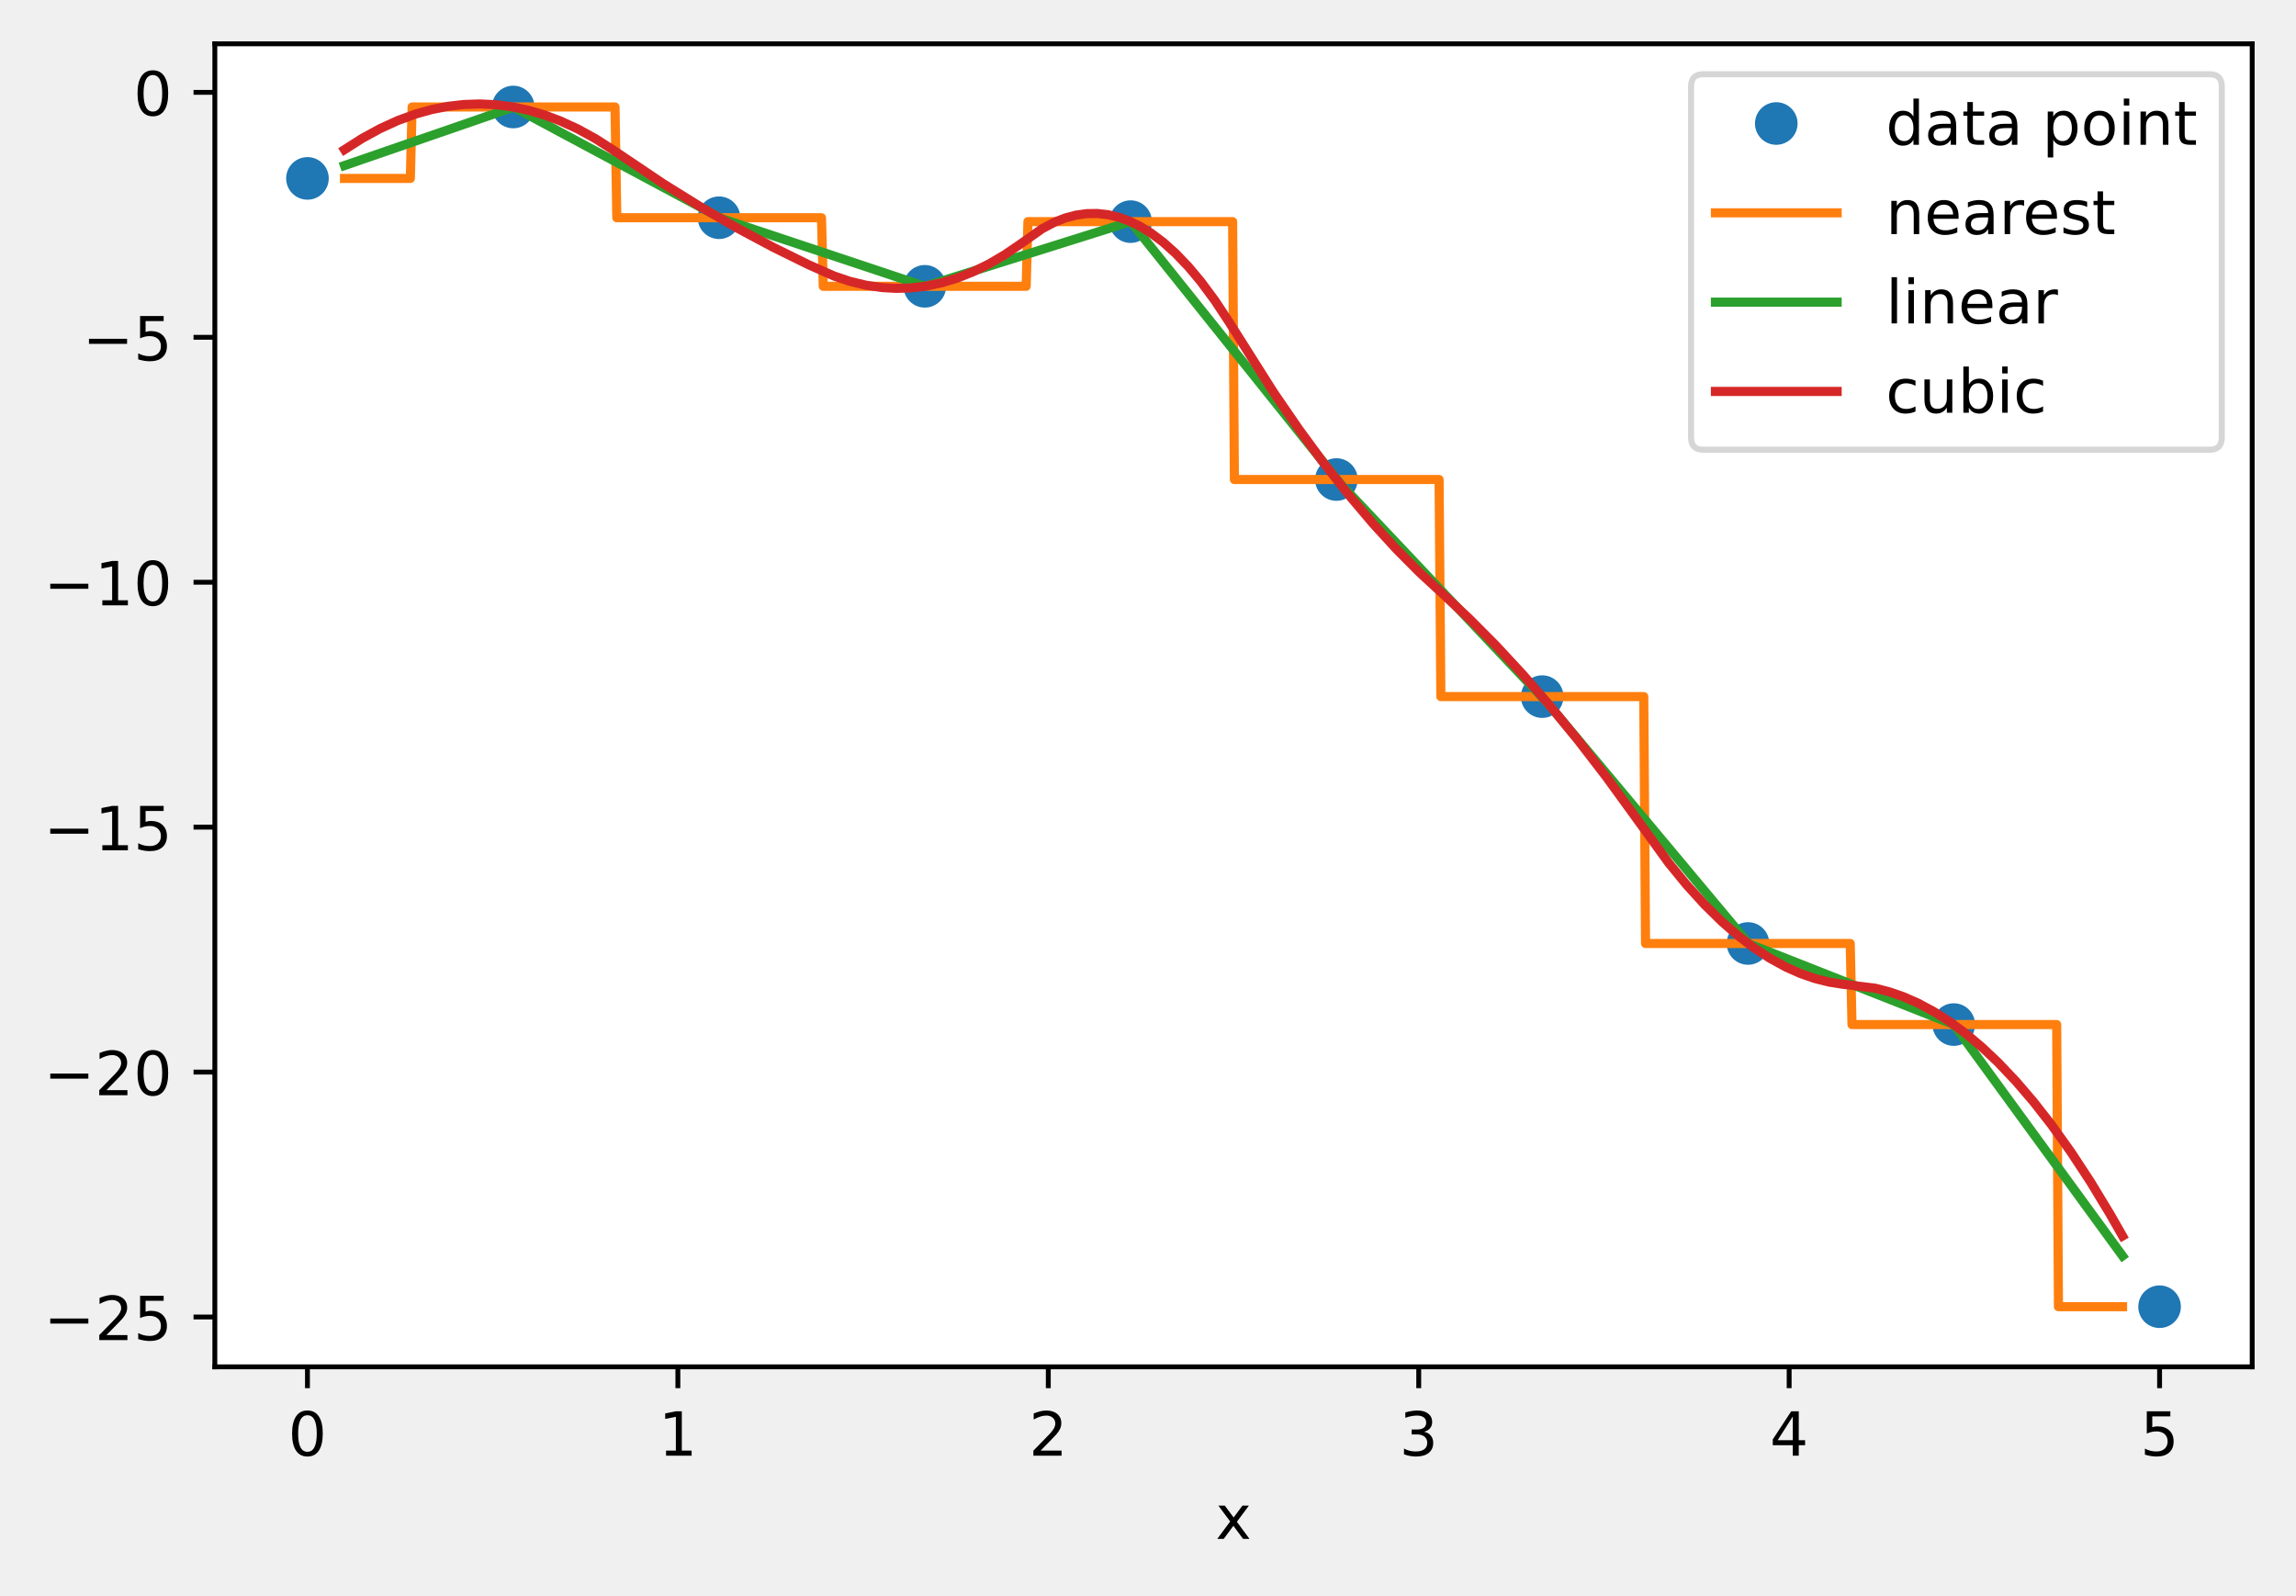
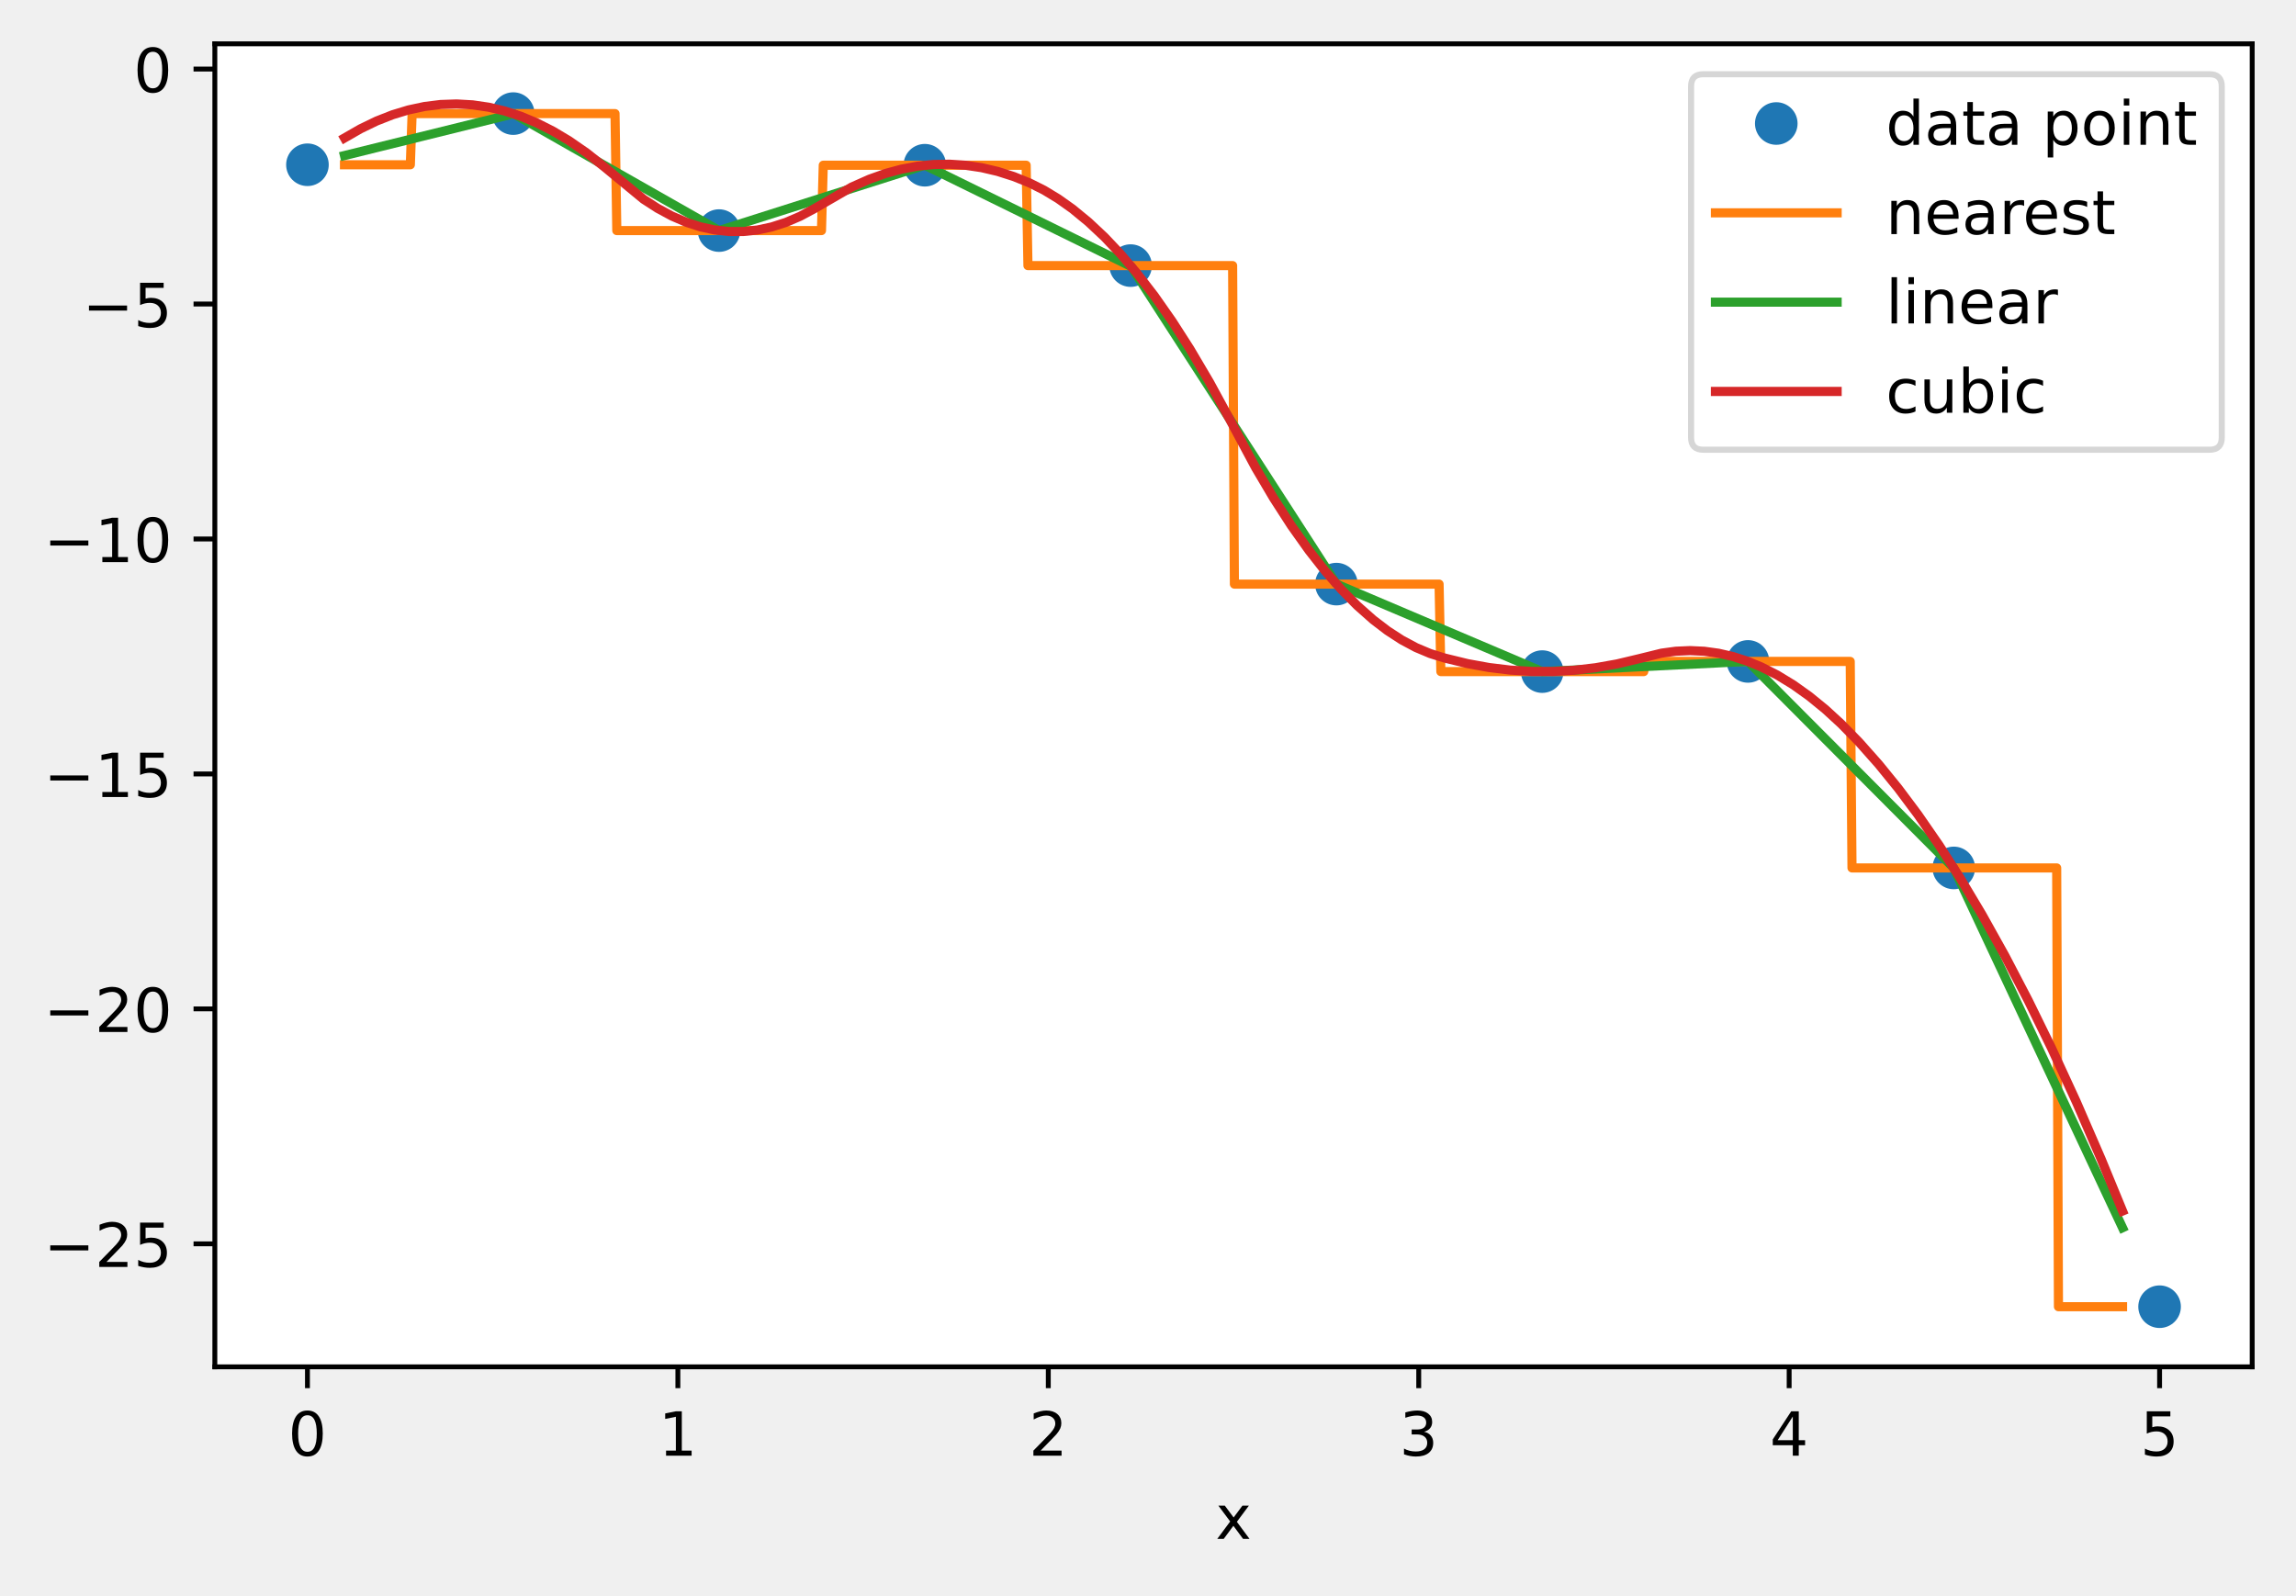
<svg xmlns="http://www.w3.org/2000/svg" xmlns:xlink="http://www.w3.org/1999/xlink" height="262.196pt" version="1.1" viewBox="0 0 377.305 262.196" width="377.305pt">
  <defs>
    <style type="text/css">*{stroke-linecap:butt;stroke-linejoin:round;}</style>
  </defs>
  <g id="figure_1">
    <g id="patch_1">
      <path d="M 0 262.196  L 377.305 262.196  L 377.305 0  L 0 0  z " style="fill:none;" />
    </g>
    <g id="axes_1">
      <g id="patch_2">
        <path d="M 35.305 224.64  L 370.105 224.64  L 370.105 7.2  L 35.305 7.2  z " style="fill:#ffffff;" />
      </g>
      <g id="matplotlib.axis_1">
        <g id="xtick_1">
          <g id="line2d_1">
            <defs>
-               <path d="M 0 0  L 0 3.5  " id="mc4e2ba20b1" style="stroke:#000000;stroke-width:0.8;" />
-             </defs>
-             <g>
-               <use style="stroke:#000000;stroke-width:0.8;" x="50.523" xlink:href="#mc4e2ba20b1" y="224.64" />
+               <path d="M 0 0  L 0 3.5  " id="mc3f009d38a" style="stroke:#000000;stroke-width:0.8;" />
+             </defs>
+             <g>
+               <use style="stroke:#000000;stroke-width:0.8;" x="50.523" xlink:href="#mc3f009d38a" y="224.64" />
            </g>
          </g>
          <g id="text_1">
            <g transform="translate(47.34162 239.2384)scale(0.1 -0.1)">
              <defs>
                <path d="M 31.781 66.406  Q 24.172 66.406 20.328 58.906  Q 16.5 51.422 16.5 36.375  Q 16.5 21.391 20.328 13.891  Q 24.172 6.391 31.781 6.391  Q 39.453 6.391 43.281 13.891  Q 47.125 21.391 47.125 36.375  Q 47.125 51.422 43.281 58.906  Q 39.453 66.406 31.781 66.406  z M 31.781 74.219  Q 44.047 74.219 50.516 64.516  Q 56.984 54.828 56.984 36.375  Q 56.984 17.969 50.516 8.266  Q 44.047 -1.422 31.781 -1.422  Q 19.531 -1.422 13.062 8.266  Q 6.594 17.969 6.594 36.375  Q 6.594 54.828 13.062 64.516  Q 19.531 74.219 31.781 74.219  z " id="DejaVuSans-48" />
              </defs>
              <use xlink:href="#DejaVuSans-48" />
            </g>
          </g>
        </g>
        <g id="xtick_2">
          <g id="line2d_2">
            <g>
-               <use style="stroke:#000000;stroke-width:0.8;" x="111.396" xlink:href="#mc4e2ba20b1" y="224.64" />
+               <use style="stroke:#000000;stroke-width:0.8;" x="111.396" xlink:href="#mc3f009d38a" y="224.64" />
            </g>
          </g>
          <g id="text_2">
            <g transform="translate(108.2143 239.2384)scale(0.1 -0.1)">
              <defs>
                <path d="M 12.406 8.297  L 28.516 8.297  L 28.516 63.922  L 10.984 60.406  L 10.984 69.391  L 28.422 72.906  L 38.281 72.906  L 38.281 8.297  L 54.391 8.297  L 54.391 0  L 12.406 0  z " id="DejaVuSans-49" />
              </defs>
              <use xlink:href="#DejaVuSans-49" />
            </g>
          </g>
        </g>
        <g id="xtick_3">
          <g id="line2d_3">
            <g>
-               <use style="stroke:#000000;stroke-width:0.8;" x="172.268" xlink:href="#mc4e2ba20b1" y="224.64" />
+               <use style="stroke:#000000;stroke-width:0.8;" x="172.268" xlink:href="#mc3f009d38a" y="224.64" />
            </g>
          </g>
          <g id="text_3">
            <g transform="translate(169.0871 239.2384)scale(0.1 -0.1)">
              <defs>
                <path d="M 19.188 8.297  L 53.609 8.297  L 53.609 0  L 7.328 0  L 7.328 8.297  Q 12.938 14.109 22.625 23.891  Q 32.328 33.688 34.812 36.531  Q 39.547 41.844 41.422 45.531  Q 43.312 49.219 43.312 52.781  Q 43.312 58.594 39.234 62.25  Q 35.156 65.922 28.609 65.922  Q 23.969 65.922 18.812 64.312  Q 13.672 62.703 7.812 59.422  L 7.812 69.391  Q 13.766 71.781 18.938 73  Q 24.125 74.219 28.422 74.219  Q 39.75 74.219 46.484 68.547  Q 53.219 62.891 53.219 53.422  Q 53.219 48.922 51.531 44.891  Q 49.859 40.875 45.406 35.406  Q 44.188 33.984 37.641 27.219  Q 31.109 20.453 19.188 8.297  z " id="DejaVuSans-50" />
              </defs>
              <use xlink:href="#DejaVuSans-50" />
            </g>
          </g>
        </g>
        <g id="xtick_4">
          <g id="line2d_4">
            <g>
-               <use style="stroke:#000000;stroke-width:0.8;" x="233.141" xlink:href="#mc4e2ba20b1" y="224.64" />
+               <use style="stroke:#000000;stroke-width:0.8;" x="233.141" xlink:href="#mc3f009d38a" y="224.64" />
            </g>
          </g>
          <g id="text_4">
            <g transform="translate(229.9598 239.2384)scale(0.1 -0.1)">
              <defs>
                <path d="M 40.578 39.312  Q 47.656 37.797 51.625 33  Q 55.609 28.219 55.609 21.188  Q 55.609 10.406 48.188 4.484  Q 40.766 -1.422 27.094 -1.422  Q 22.516 -1.422 17.656 -0.516  Q 12.797 0.391 7.625 2.203  L 7.625 11.719  Q 11.719 9.328 16.594 8.109  Q 21.484 6.891 26.812 6.891  Q 36.078 6.891 40.938 10.547  Q 45.797 14.203 45.797 21.188  Q 45.797 27.641 41.281 31.266  Q 36.766 34.906 28.719 34.906  L 20.219 34.906  L 20.219 43.016  L 29.109 43.016  Q 36.375 43.016 40.234 45.922  Q 44.094 48.828 44.094 54.297  Q 44.094 59.906 40.109 62.906  Q 36.141 65.922 28.719 65.922  Q 24.656 65.922 20.016 65.031  Q 15.375 64.156 9.812 62.312  L 9.812 71.094  Q 15.438 72.656 20.344 73.438  Q 25.25 74.219 29.594 74.219  Q 40.828 74.219 47.359 69.109  Q 53.906 64.016 53.906 55.328  Q 53.906 49.266 50.438 45.094  Q 46.969 40.922 40.578 39.312  z " id="DejaVuSans-51" />
              </defs>
              <use xlink:href="#DejaVuSans-51" />
            </g>
          </g>
        </g>
        <g id="xtick_5">
          <g id="line2d_5">
            <g>
-               <use style="stroke:#000000;stroke-width:0.8;" x="294.014" xlink:href="#mc4e2ba20b1" y="224.64" />
+               <use style="stroke:#000000;stroke-width:0.8;" x="294.014" xlink:href="#mc3f009d38a" y="224.64" />
            </g>
          </g>
          <g id="text_5">
            <g transform="translate(290.8325 239.2384)scale(0.1 -0.1)">
              <defs>
                <path d="M 37.797 64.312  L 12.891 25.391  L 37.797 25.391  z M 35.203 72.906  L 47.609 72.906  L 47.609 25.391  L 58.016 25.391  L 58.016 17.188  L 47.609 17.188  L 47.609 0  L 37.797 0  L 37.797 17.188  L 4.891 17.188  L 4.891 26.703  z " id="DejaVuSans-52" />
              </defs>
              <use xlink:href="#DejaVuSans-52" />
            </g>
          </g>
        </g>
        <g id="xtick_6">
          <g id="line2d_6">
            <g>
-               <use style="stroke:#000000;stroke-width:0.8;" x="354.887" xlink:href="#mc4e2ba20b1" y="224.64" />
+               <use style="stroke:#000000;stroke-width:0.8;" x="354.887" xlink:href="#mc3f009d38a" y="224.64" />
            </g>
          </g>
          <g id="text_6">
            <g transform="translate(351.7053 239.2384)scale(0.1 -0.1)">
              <defs>
                <path d="M 10.797 72.906  L 49.516 72.906  L 49.516 64.594  L 19.828 64.594  L 19.828 46.734  Q 21.969 47.469 24.109 47.828  Q 26.266 48.188 28.422 48.188  Q 40.625 48.188 47.75 41.5  Q 54.891 34.812 54.891 23.391  Q 54.891 11.625 47.562 5.094  Q 40.234 -1.422 26.906 -1.422  Q 22.312 -1.422 17.547 -0.641  Q 12.797 0.141 7.719 1.703  L 7.719 11.625  Q 12.109 9.234 16.797 8.062  Q 21.484 6.891 26.703 6.891  Q 35.156 6.891 40.078 11.328  Q 45.016 15.766 45.016 23.391  Q 45.016 31 40.078 35.438  Q 35.156 39.891 26.703 39.891  Q 22.75 39.891 18.812 39.016  Q 14.891 38.141 10.797 36.281  z " id="DejaVuSans-53" />
              </defs>
              <use xlink:href="#DejaVuSans-53" />
            </g>
          </g>
        </g>
        <g id="text_7">
          <g transform="translate(199.7453 252.9166)scale(0.1 -0.1)">
            <defs>
              <path d="M 54.891 54.688  L 35.109 28.078  L 55.906 0  L 45.312 0  L 29.391 21.484  L 13.484 0  L 2.875 0  L 24.125 28.609  L 4.688 54.688  L 15.281 54.688  L 29.781 35.203  L 44.281 54.688  z " id="DejaVuSans-120" />
            </defs>
            <use xlink:href="#DejaVuSans-120" />
          </g>
        </g>
      </g>
      <g id="matplotlib.axis_2">
        <g id="ytick_1">
          <g id="line2d_7">
            <defs>
-               <path d="M 0 0  L -3.5 0  " id="mfd7410a28a" style="stroke:#000000;stroke-width:0.8;" />
-             </defs>
-             <g>
-               <use style="stroke:#000000;stroke-width:0.8;" x="35.305" xlink:href="#mfd7410a28a" y="216.45" />
+               <path d="M 0 0  L -3.5 0  " id="me6a4608f20" style="stroke:#000000;stroke-width:0.8;" />
+             </defs>
+             <g>
+               <use style="stroke:#000000;stroke-width:0.8;" x="35.305" xlink:href="#me6a4608f20" y="204.425" />
            </g>
          </g>
          <g id="text_8">
-             <g transform="translate(7.2 220.2495)scale(0.1 -0.1)">
+             <g transform="translate(7.2 208.2242)scale(0.1 -0.1)">
              <defs>
                <path d="M 10.594 35.5  L 73.188 35.5  L 73.188 27.203  L 10.594 27.203  z " id="DejaVuSans-8722" />
              </defs>
              <use xlink:href="#DejaVuSans-8722" />
              <use x="83.789" xlink:href="#DejaVuSans-50" />
              <use x="147.412" xlink:href="#DejaVuSans-53" />
            </g>
          </g>
        </g>
        <g id="ytick_2">
          <g id="line2d_8">
            <g>
-               <use style="stroke:#000000;stroke-width:0.8;" x="35.305" xlink:href="#mfd7410a28a" y="176.196" />
+               <use style="stroke:#000000;stroke-width:0.8;" x="35.305" xlink:href="#me6a4608f20" y="165.81" />
            </g>
          </g>
          <g id="text_9">
-             <g transform="translate(7.2 179.9949)scale(0.1 -0.1)">
+             <g transform="translate(7.2 169.6094)scale(0.1 -0.1)">
              <use xlink:href="#DejaVuSans-8722" />
              <use x="83.789" xlink:href="#DejaVuSans-50" />
              <use x="147.412" xlink:href="#DejaVuSans-48" />
            </g>
          </g>
        </g>
        <g id="ytick_3">
          <g id="line2d_9">
            <g>
-               <use style="stroke:#000000;stroke-width:0.8;" x="35.305" xlink:href="#mfd7410a28a" y="135.941" />
+               <use style="stroke:#000000;stroke-width:0.8;" x="35.305" xlink:href="#me6a4608f20" y="127.195" />
            </g>
          </g>
          <g id="text_10">
-             <g transform="translate(7.2 139.7404)scale(0.1 -0.1)">
+             <g transform="translate(7.2 130.9945)scale(0.1 -0.1)">
              <use xlink:href="#DejaVuSans-8722" />
              <use x="83.789" xlink:href="#DejaVuSans-49" />
              <use x="147.412" xlink:href="#DejaVuSans-53" />
            </g>
          </g>
        </g>
        <g id="ytick_4">
          <g id="line2d_10">
            <g>
-               <use style="stroke:#000000;stroke-width:0.8;" x="35.305" xlink:href="#mfd7410a28a" y="95.687" />
+               <use style="stroke:#000000;stroke-width:0.8;" x="35.305" xlink:href="#me6a4608f20" y="88.58" />
            </g>
          </g>
          <g id="text_11">
-             <g transform="translate(7.2 99.48582)scale(0.1 -0.1)">
+             <g transform="translate(7.2 92.37965)scale(0.1 -0.1)">
              <use xlink:href="#DejaVuSans-8722" />
              <use x="83.789" xlink:href="#DejaVuSans-49" />
              <use x="147.412" xlink:href="#DejaVuSans-48" />
            </g>
          </g>
        </g>
        <g id="ytick_5">
          <g id="line2d_11">
            <g>
-               <use style="stroke:#000000;stroke-width:0.8;" x="35.305" xlink:href="#mfd7410a28a" y="55.432" />
+               <use style="stroke:#000000;stroke-width:0.8;" x="35.305" xlink:href="#me6a4608f20" y="49.966" />
            </g>
          </g>
          <g id="text_12">
-             <g transform="translate(13.5625 59.23126)scale(0.1 -0.1)">
+             <g transform="translate(13.5625 53.76479)scale(0.1 -0.1)">
              <use xlink:href="#DejaVuSans-8722" />
              <use x="83.789" xlink:href="#DejaVuSans-53" />
            </g>
          </g>
        </g>
        <g id="ytick_6">
          <g id="line2d_12">
            <g>
-               <use style="stroke:#000000;stroke-width:0.8;" x="35.305" xlink:href="#mfd7410a28a" y="15.177" />
+               <use style="stroke:#000000;stroke-width:0.8;" x="35.305" xlink:href="#me6a4608f20" y="11.351" />
            </g>
          </g>
          <g id="text_13">
-             <g transform="translate(21.94219 18.97671)scale(0.1 -0.1)">
+             <g transform="translate(21.94219 15.14994)scale(0.1 -0.1)">
              <use xlink:href="#DejaVuSans-48" />
            </g>
          </g>
        </g>
      </g>
      <g id="line2d_13">
        <defs>
-           <path d="M 0 3  C 0.796 3 1.559 2.684 2.121 2.121  C 2.684 1.559 3 0.796 3 0  C 3 -0.796 2.684 -1.559 2.121 -2.121  C 1.559 -2.684 0.796 -3 0 -3  C -0.796 -3 -1.559 -2.684 -2.121 -2.121  C -2.684 -1.559 -3 -0.796 -3 0  C -3 0.796 -2.684 1.559 -2.121 2.121  C -1.559 2.684 -0.796 3 0 3  z " id="m37a08f2258" style="stroke:#1f77b4;" />
+           <path d="M 0 3  C 0.796 3 1.559 2.684 2.121 2.121  C 2.684 1.559 3 0.796 3 0  C 3 -0.796 2.684 -1.559 2.121 -2.121  C 1.559 -2.684 0.796 -3 0 -3  C -0.796 -3 -1.559 -2.684 -2.121 -2.121  C -2.684 -1.559 -3 -0.796 -3 0  C -3 0.796 -2.684 1.559 -2.121 2.121  C -1.559 2.684 -0.796 3 0 3  z " id="m3cf8483985" style="stroke:#1f77b4;" />
        </defs>
-         <g clip-path="url(#p7796a69d94)">
-           <use style="fill:#1f77b4;stroke:#1f77b4;" x="50.523" xlink:href="#m37a08f2258" y="29.32" />
-           <use style="fill:#1f77b4;stroke:#1f77b4;" x="84.341" xlink:href="#m37a08f2258" y="17.585" />
-           <use style="fill:#1f77b4;stroke:#1f77b4;" x="118.159" xlink:href="#m37a08f2258" y="35.785" />
-           <use style="fill:#1f77b4;stroke:#1f77b4;" x="151.977" xlink:href="#m37a08f2258" y="47.054" />
-           <use style="fill:#1f77b4;stroke:#1f77b4;" x="185.796" xlink:href="#m37a08f2258" y="36.426" />
-           <use style="fill:#1f77b4;stroke:#1f77b4;" x="219.614" xlink:href="#m37a08f2258" y="78.809" />
-           <use style="fill:#1f77b4;stroke:#1f77b4;" x="253.432" xlink:href="#m37a08f2258" y="114.489" />
-           <use style="fill:#1f77b4;stroke:#1f77b4;" x="287.25" xlink:href="#m37a08f2258" y="155.061" />
-           <use style="fill:#1f77b4;stroke:#1f77b4;" x="321.068" xlink:href="#m37a08f2258" y="168.388" />
-           <use style="fill:#1f77b4;stroke:#1f77b4;" x="354.887" xlink:href="#m37a08f2258" y="214.756" />
+         <g clip-path="url(#p829f914447)">
+           <use style="fill:#1f77b4;stroke:#1f77b4;" x="50.523" xlink:href="#m3cf8483985" y="27.078" />
+           <use style="fill:#1f77b4;stroke:#1f77b4;" x="84.341" xlink:href="#m3cf8483985" y="18.67" />
+           <use style="fill:#1f77b4;stroke:#1f77b4;" x="118.159" xlink:href="#m3cf8483985" y="37.895" />
+           <use style="fill:#1f77b4;stroke:#1f77b4;" x="151.977" xlink:href="#m3cf8483985" y="27.156" />
+           <use style="fill:#1f77b4;stroke:#1f77b4;" x="185.796" xlink:href="#m3cf8483985" y="43.651" />
+           <use style="fill:#1f77b4;stroke:#1f77b4;" x="219.614" xlink:href="#m3cf8483985" y="95.998" />
+           <use style="fill:#1f77b4;stroke:#1f77b4;" x="253.432" xlink:href="#m3cf8483985" y="110.377" />
+           <use style="fill:#1f77b4;stroke:#1f77b4;" x="287.25" xlink:href="#m3cf8483985" y="108.704" />
+           <use style="fill:#1f77b4;stroke:#1f77b4;" x="321.068" xlink:href="#m3cf8483985" y="142.643" />
+           <use style="fill:#1f77b4;stroke:#1f77b4;" x="354.887" xlink:href="#m3cf8483985" y="214.756" />
        </g>
      </g>
      <g id="line2d_14">
-         <path clip-path="url(#p7796a69d94)" d="M 56.61 29.32  L 67.432 29.32  L 67.724 17.585  L 101.067 17.585  L 101.36 35.785  L 134.995 35.785  L 135.288 47.054  L 168.631 47.054  L 168.923 36.426  L 202.558 36.426  L 202.851 78.809  L 236.486 78.809  L 236.779 114.489  L 270.122 114.489  L 270.414 155.061  L 304.05 155.061  L 304.342 168.388  L 337.977 168.388  L 338.27 214.756  L 348.799 214.756  L 348.799 214.756  " style="fill:none;stroke:#ff7f0e;stroke-linecap:square;stroke-width:1.5;" />
+         <path clip-path="url(#p829f914447)" d="M 56.61 27.078  L 67.432 27.078  L 67.724 18.67  L 101.067 18.67  L 101.36 37.895  L 134.995 37.895  L 135.288 27.156  L 168.631 27.156  L 168.923 43.651  L 202.558 43.651  L 202.851 95.998  L 236.486 95.998  L 236.779 110.377  L 270.122 110.377  L 270.414 108.704  L 304.05 108.704  L 304.342 142.643  L 337.977 142.643  L 338.27 214.756  L 348.799 214.756  L 348.799 214.756  " style="fill:none;stroke:#ff7f0e;stroke-linecap:square;stroke-width:1.5;" />
      </g>
      <g id="line2d_15">
-         <path clip-path="url(#p7796a69d94)" d="M 56.61 27.207  L 84.396 17.615  L 118.616 35.937  L 151.959 47.048  L 154.884 46.14  L 185.595 36.489  L 185.887 36.54  L 220.4 79.639  L 254.328 115.563  L 287.378 155.112  L 321.013 168.367  L 322.183 169.917  L 348.799 206.41  L 348.799 206.41  " style="fill:none;stroke:#2ca02c;stroke-linecap:square;stroke-width:1.5;" />
+         <path clip-path="url(#p829f914447)" d="M 56.61 25.564  L 84.396 18.701  L 118.031 37.823  L 118.324 37.843  L 151.959 27.162  L 154.591 28.431  L 185.887 43.793  L 219.522 95.857  L 220.107 96.208  L 253.45 110.376  L 287.086 108.712  L 287.378 108.832  L 321.013 142.588  L 322.183 145.021  L 348.799 201.776  L 348.799 201.776  " style="fill:none;stroke:#2ca02c;stroke-linecap:square;stroke-width:1.5;" />
      </g>
      <g id="line2d_16">
-         <path clip-path="url(#p7796a69d94)" d="M 56.61 24.596  L 59.535 22.734  L 62.46 21.137  L 65.385 19.804  L 68.309 18.737  L 70.942 18.002  L 73.574 17.482  L 76.206 17.176  L 78.839 17.084  L 81.471 17.207  L 84.103 17.544  L 86.736 18.096  L 89.368 18.862  L 92 19.842  L 94.925 21.183  L 97.85 22.788  L 100.775 24.659  L 108.964 30.168  L 115.106 33.988  L 121.249 37.535  L 127.098 40.662  L 132.948 43.542  L 137.043 45.355  L 139.675 46.242  L 142.307 46.877  L 144.94 47.261  L 147.279 47.391  L 149.619 47.323  L 151.959 47.057  L 154.591 46.519  L 157.224 45.731  L 159.856 44.691  L 162.488 43.4  L 165.121 41.858  L 167.753 40.064  L 171.263 37.586  L 173.31 36.508  L 175.065 35.822  L 176.82 35.357  L 178.575 35.113  L 180.33 35.088  L 182.085 35.285  L 183.84 35.702  L 185.595 36.339  L 187.349 37.196  L 189.104 38.275  L 191.152 39.811  L 193.199 41.648  L 195.246 43.784  L 197.294 46.221  L 199.634 49.374  L 201.973 52.918  L 209.286 64.483  L 213.38 70.45  L 217.475 76.039  L 221.57 81.253  L 225.664 86.089  L 229.467 90.243  L 233.269 94.072  L 237.071 97.582  L 241.458 101.689  L 245.846 106.108  L 250.233 110.841  L 254.62 115.886  L 259.3 121.614  L 263.98 127.698  L 268.659 134.138  L 274.216 141.819  L 277.141 145.396  L 280.066 148.623  L 282.991 151.499  L 285.623 153.788  L 288.256 155.794  L 290.888 157.515  L 293.52 158.953  L 295.86 159.993  L 298.2 160.809  L 300.54 161.401  L 302.88 161.768  L 308.144 162.408  L 310.484 163.01  L 312.824 163.824  L 315.164 164.851  L 317.796 166.26  L 320.429 167.939  L 323.061 169.888  L 325.693 172.105  L 328.326 174.592  L 331.25 177.672  L 334.175 181.083  L 337.1 184.828  L 340.317 189.33  L 343.535 194.235  L 346.752 199.543  L 348.799 203.129  L 348.799 203.129  " style="fill:none;stroke:#d62728;stroke-linecap:square;stroke-width:1.5;" />
+         <path clip-path="url(#p829f914447)" d="M 56.61 22.68  L 59.242 21.17  L 61.875 19.897  L 64.507 18.861  L 67.139 18.062  L 69.772 17.5  L 72.404 17.174  L 75.036 17.085  L 77.669 17.234  L 80.301 17.619  L 82.933 18.24  L 85.566 19.099  L 88.198 20.195  L 90.83 21.527  L 93.463 23.096  L 96.388 25.117  L 99.312 27.431  L 105.747 32.74  L 108.087 34.253  L 110.427 35.515  L 112.767 36.525  L 115.106 37.284  L 117.446 37.791  L 119.786 38.046  L 122.126 38.05  L 124.466 37.802  L 126.806 37.302  L 129.146 36.551  L 131.485 35.548  L 133.825 34.294  L 139.967 30.739  L 142.892 29.442  L 145.525 28.508  L 148.157 27.796  L 150.789 27.305  L 153.422 27.036  L 156.054 26.988  L 158.686 27.162  L 161.319 27.558  L 163.951 28.175  L 166.583 29.014  L 169.216 30.075  L 171.555 31.247  L 173.895 32.665  L 176.235 34.326  L 178.867 36.487  L 181.5 38.957  L 184.132 41.736  L 186.764 44.824  L 189.689 48.618  L 192.614 52.793  L 195.539 57.351  L 198.756 62.804  L 201.973 68.72  L 206.361 76.906  L 209.286 81.857  L 212.21 86.391  L 215.135 90.506  L 217.767 93.853  L 220.4 96.861  L 223.032 99.531  L 225.664 101.862  L 228.004 103.65  L 230.344 105.17  L 232.684 106.423  L 235.024 107.409  L 237.364 108.138  L 241.166 109.066  L 244.676 109.703  L 248.186 110.13  L 251.695 110.347  L 255.205 110.354  L 258.715 110.151  L 262.225 109.738  L 265.734 109.115  L 269.244 108.281  L 273.047 107.346  L 275.386 107.029  L 277.726 106.926  L 280.066 107.035  L 282.406 107.358  L 284.746 107.894  L 287.086 108.643  L 289.425 109.606  L 292.058 110.943  L 294.69 112.55  L 297.322 114.427  L 299.955 116.573  L 302.587 118.99  L 305.512 121.985  L 308.729 125.611  L 311.947 129.573  L 315.164 133.873  L 318.674 138.949  L 322.183 144.426  L 325.693 150.305  L 329.495 157.126  L 333.298 164.419  L 337.1 172.183  L 341.195 181.07  L 345.289 190.504  L 348.799 199.026  L 348.799 199.026  " style="fill:none;stroke:#d62728;stroke-linecap:square;stroke-width:1.5;" />
      </g>
      <g id="patch_3">
        <path d="M 35.305 224.64  L 35.305 7.2  " style="fill:none;stroke:#000000;stroke-linecap:square;stroke-linejoin:miter;stroke-width:0.8;" />
      </g>
      <g id="patch_4">
        <path d="M 370.105 224.64  L 370.105 7.2  " style="fill:none;stroke:#000000;stroke-linecap:square;stroke-linejoin:miter;stroke-width:0.8;" />
      </g>
      <g id="patch_5">
        <path d="M 35.305 224.64  L 370.105 224.64  " style="fill:none;stroke:#000000;stroke-linecap:square;stroke-linejoin:miter;stroke-width:0.8;" />
      </g>
      <g id="patch_6">
        <path d="M 35.305 7.2  L 370.105 7.2  " style="fill:none;stroke:#000000;stroke-linecap:square;stroke-linejoin:miter;stroke-width:0.8;" />
      </g>
      <g id="legend_1">
        <g id="patch_7">
          <path d="M 279.898 73.912  L 363.105 73.912  Q 365.105 73.912 365.105 71.912  L 365.105 14.2  Q 365.105 12.2 363.105 12.2  L 279.898 12.2  Q 277.898 12.2 277.898 14.2  L 277.898 71.912  Q 277.898 73.912 279.898 73.912  z " style="fill:#ffffff;opacity:0.8;stroke:#cccccc;stroke-linejoin:miter;" />
        </g>
        <g id="line2d_17" />
        <g id="line2d_18">
          <g>
-             <use style="fill:#1f77b4;stroke:#1f77b4;" x="291.898" xlink:href="#m37a08f2258" y="20.298" />
+             <use style="fill:#1f77b4;stroke:#1f77b4;" x="291.898" xlink:href="#m3cf8483985" y="20.298" />
          </g>
        </g>
        <g id="text_14">
          <g transform="translate(309.8984 23.79844)scale(0.1 -0.1)">
            <defs>
              <path d="M 45.406 46.391  L 45.406 75.984  L 54.391 75.984  L 54.391 0  L 45.406 0  L 45.406 8.203  Q 42.578 3.328 38.25 0.953  Q 33.938 -1.422 27.875 -1.422  Q 17.969 -1.422 11.734 6.484  Q 5.516 14.406 5.516 27.297  Q 5.516 40.188 11.734 48.094  Q 17.969 56 27.875 56  Q 33.938 56 38.25 53.625  Q 42.578 51.266 45.406 46.391  z M 14.797 27.297  Q 14.797 17.391 18.875 11.75  Q 22.953 6.109 30.078 6.109  Q 37.203 6.109 41.297 11.75  Q 45.406 17.391 45.406 27.297  Q 45.406 37.203 41.297 42.844  Q 37.203 48.484 30.078 48.484  Q 22.953 48.484 18.875 42.844  Q 14.797 37.203 14.797 27.297  z " id="DejaVuSans-100" />
              <path d="M 34.281 27.484  Q 23.391 27.484 19.188 25  Q 14.984 22.516 14.984 16.5  Q 14.984 11.719 18.141 8.906  Q 21.297 6.109 26.703 6.109  Q 34.188 6.109 38.703 11.406  Q 43.219 16.703 43.219 25.484  L 43.219 27.484  z M 52.203 31.203  L 52.203 0  L 43.219 0  L 43.219 8.297  Q 40.141 3.328 35.547 0.953  Q 30.953 -1.422 24.312 -1.422  Q 15.922 -1.422 10.953 3.297  Q 6 8.016 6 15.922  Q 6 25.141 12.172 29.828  Q 18.359 34.516 30.609 34.516  L 43.219 34.516  L 43.219 35.406  Q 43.219 41.609 39.141 45  Q 35.062 48.391 27.688 48.391  Q 23 48.391 18.547 47.266  Q 14.109 46.141 10.016 43.891  L 10.016 52.203  Q 14.938 54.109 19.578 55.047  Q 24.219 56 28.609 56  Q 40.484 56 46.344 49.844  Q 52.203 43.703 52.203 31.203  z " id="DejaVuSans-97" />
              <path d="M 18.312 70.219  L 18.312 54.688  L 36.812 54.688  L 36.812 47.703  L 18.312 47.703  L 18.312 18.016  Q 18.312 11.328 20.141 9.422  Q 21.969 7.516 27.594 7.516  L 36.812 7.516  L 36.812 0  L 27.594 0  Q 17.188 0 13.234 3.875  Q 9.281 7.766 9.281 18.016  L 9.281 47.703  L 2.688 47.703  L 2.688 54.688  L 9.281 54.688  L 9.281 70.219  z " id="DejaVuSans-116" />
              <path id="DejaVuSans-32" />
              <path d="M 18.109 8.203  L 18.109 -20.797  L 9.078 -20.797  L 9.078 54.688  L 18.109 54.688  L 18.109 46.391  Q 20.953 51.266 25.266 53.625  Q 29.594 56 35.594 56  Q 45.562 56 51.781 48.094  Q 58.016 40.188 58.016 27.297  Q 58.016 14.406 51.781 6.484  Q 45.562 -1.422 35.594 -1.422  Q 29.594 -1.422 25.266 0.953  Q 20.953 3.328 18.109 8.203  z M 48.688 27.297  Q 48.688 37.203 44.609 42.844  Q 40.531 48.484 33.406 48.484  Q 26.266 48.484 22.188 42.844  Q 18.109 37.203 18.109 27.297  Q 18.109 17.391 22.188 11.75  Q 26.266 6.109 33.406 6.109  Q 40.531 6.109 44.609 11.75  Q 48.688 17.391 48.688 27.297  z " id="DejaVuSans-112" />
              <path d="M 30.609 48.391  Q 23.391 48.391 19.188 42.75  Q 14.984 37.109 14.984 27.297  Q 14.984 17.484 19.156 11.844  Q 23.344 6.203 30.609 6.203  Q 37.797 6.203 41.984 11.859  Q 46.188 17.531 46.188 27.297  Q 46.188 37.016 41.984 42.703  Q 37.797 48.391 30.609 48.391  z M 30.609 56  Q 42.328 56 49.016 48.375  Q 55.719 40.766 55.719 27.297  Q 55.719 13.875 49.016 6.219  Q 42.328 -1.422 30.609 -1.422  Q 18.844 -1.422 12.172 6.219  Q 5.516 13.875 5.516 27.297  Q 5.516 40.766 12.172 48.375  Q 18.844 56 30.609 56  z " id="DejaVuSans-111" />
              <path d="M 9.422 54.688  L 18.406 54.688  L 18.406 0  L 9.422 0  z M 9.422 75.984  L 18.406 75.984  L 18.406 64.594  L 9.422 64.594  z " id="DejaVuSans-105" />
              <path d="M 54.891 33.016  L 54.891 0  L 45.906 0  L 45.906 32.719  Q 45.906 40.484 42.875 44.328  Q 39.844 48.188 33.797 48.188  Q 26.516 48.188 22.312 43.547  Q 18.109 38.922 18.109 30.906  L 18.109 0  L 9.078 0  L 9.078 54.688  L 18.109 54.688  L 18.109 46.188  Q 21.344 51.125 25.703 53.562  Q 30.078 56 35.797 56  Q 45.219 56 50.047 50.172  Q 54.891 44.344 54.891 33.016  z " id="DejaVuSans-110" />
            </defs>
            <use xlink:href="#DejaVuSans-100" />
            <use x="63.477" xlink:href="#DejaVuSans-97" />
            <use x="124.756" xlink:href="#DejaVuSans-116" />
            <use x="163.965" xlink:href="#DejaVuSans-97" />
            <use x="225.244" xlink:href="#DejaVuSans-32" />
            <use x="257.031" xlink:href="#DejaVuSans-112" />
            <use x="320.508" xlink:href="#DejaVuSans-111" />
            <use x="381.689" xlink:href="#DejaVuSans-105" />
            <use x="409.473" xlink:href="#DejaVuSans-110" />
            <use x="472.852" xlink:href="#DejaVuSans-116" />
          </g>
        </g>
        <g id="line2d_19">
          <path d="M 281.898 34.977  L 301.898 34.977  " style="fill:none;stroke:#ff7f0e;stroke-linecap:square;stroke-width:1.5;" />
        </g>
        <g id="line2d_20" />
        <g id="text_15">
          <g transform="translate(309.8984 38.47656)scale(0.1 -0.1)">
            <defs>
              <path d="M 56.203 29.594  L 56.203 25.203  L 14.891 25.203  Q 15.484 15.922 20.484 11.062  Q 25.484 6.203 34.422 6.203  Q 39.594 6.203 44.453 7.469  Q 49.312 8.734 54.109 11.281  L 54.109 2.781  Q 49.266 0.734 44.188 -0.344  Q 39.109 -1.422 33.891 -1.422  Q 20.797 -1.422 13.156 6.188  Q 5.516 13.812 5.516 26.812  Q 5.516 40.234 12.766 48.109  Q 20.016 56 32.328 56  Q 43.359 56 49.781 48.891  Q 56.203 41.797 56.203 29.594  z M 47.219 32.234  Q 47.125 39.594 43.094 43.984  Q 39.062 48.391 32.422 48.391  Q 24.906 48.391 20.391 44.141  Q 15.875 39.891 15.188 32.172  z " id="DejaVuSans-101" />
              <path d="M 41.109 46.297  Q 39.594 47.172 37.812 47.578  Q 36.031 48 33.891 48  Q 26.266 48 22.188 43.047  Q 18.109 38.094 18.109 28.812  L 18.109 0  L 9.078 0  L 9.078 54.688  L 18.109 54.688  L 18.109 46.188  Q 20.953 51.172 25.484 53.578  Q 30.031 56 36.531 56  Q 37.453 56 38.578 55.875  Q 39.703 55.766 41.062 55.516  z " id="DejaVuSans-114" />
              <path d="M 44.281 53.078  L 44.281 44.578  Q 40.484 46.531 36.375 47.5  Q 32.281 48.484 27.875 48.484  Q 21.188 48.484 17.844 46.438  Q 14.5 44.391 14.5 40.281  Q 14.5 37.156 16.891 35.375  Q 19.281 33.594 26.516 31.984  L 29.594 31.297  Q 39.156 29.25 43.188 25.516  Q 47.219 21.781 47.219 15.094  Q 47.219 7.469 41.188 3.016  Q 35.156 -1.422 24.609 -1.422  Q 20.219 -1.422 15.453 -0.562  Q 10.688 0.297 5.422 2  L 5.422 11.281  Q 10.406 8.688 15.234 7.391  Q 20.062 6.109 24.812 6.109  Q 31.156 6.109 34.562 8.281  Q 37.984 10.453 37.984 14.406  Q 37.984 18.062 35.516 20.016  Q 33.062 21.969 24.703 23.781  L 21.578 24.516  Q 13.234 26.266 9.516 29.906  Q 5.812 33.547 5.812 39.891  Q 5.812 47.609 11.281 51.797  Q 16.75 56 26.812 56  Q 31.781 56 36.172 55.266  Q 40.578 54.547 44.281 53.078  z " id="DejaVuSans-115" />
            </defs>
            <use xlink:href="#DejaVuSans-110" />
            <use x="63.379" xlink:href="#DejaVuSans-101" />
            <use x="124.902" xlink:href="#DejaVuSans-97" />
            <use x="186.182" xlink:href="#DejaVuSans-114" />
            <use x="225.045" xlink:href="#DejaVuSans-101" />
            <use x="286.568" xlink:href="#DejaVuSans-115" />
            <use x="338.668" xlink:href="#DejaVuSans-116" />
          </g>
        </g>
        <g id="line2d_21">
          <path d="M 281.898 49.655  L 301.898 49.655  " style="fill:none;stroke:#2ca02c;stroke-linecap:square;stroke-width:1.5;" />
        </g>
        <g id="line2d_22" />
        <g id="text_16">
          <g transform="translate(309.8984 53.15469)scale(0.1 -0.1)">
            <defs>
              <path d="M 9.422 75.984  L 18.406 75.984  L 18.406 0  L 9.422 0  z " id="DejaVuSans-108" />
            </defs>
            <use xlink:href="#DejaVuSans-108" />
            <use x="27.783" xlink:href="#DejaVuSans-105" />
            <use x="55.566" xlink:href="#DejaVuSans-110" />
            <use x="118.945" xlink:href="#DejaVuSans-101" />
            <use x="180.469" xlink:href="#DejaVuSans-97" />
            <use x="241.748" xlink:href="#DejaVuSans-114" />
          </g>
        </g>
        <g id="line2d_23">
          <path d="M 281.898 64.333  L 301.898 64.333  " style="fill:none;stroke:#d62728;stroke-linecap:square;stroke-width:1.5;" />
        </g>
        <g id="line2d_24" />
        <g id="text_17">
          <g transform="translate(309.8984 67.83281)scale(0.1 -0.1)">
            <defs>
              <path d="M 48.781 52.594  L 48.781 44.188  Q 44.969 46.297 41.141 47.344  Q 37.312 48.391 33.406 48.391  Q 24.656 48.391 19.812 42.844  Q 14.984 37.312 14.984 27.297  Q 14.984 17.281 19.812 11.734  Q 24.656 6.203 33.406 6.203  Q 37.312 6.203 41.141 7.25  Q 44.969 8.297 48.781 10.406  L 48.781 2.094  Q 45.016 0.344 40.984 -0.531  Q 36.969 -1.422 32.422 -1.422  Q 20.062 -1.422 12.781 6.344  Q 5.516 14.109 5.516 27.297  Q 5.516 40.672 12.859 48.328  Q 20.219 56 33.016 56  Q 37.156 56 41.109 55.141  Q 45.062 54.297 48.781 52.594  z " id="DejaVuSans-99" />
              <path d="M 8.5 21.578  L 8.5 54.688  L 17.484 54.688  L 17.484 21.922  Q 17.484 14.156 20.5 10.266  Q 23.531 6.391 29.594 6.391  Q 36.859 6.391 41.078 11.031  Q 45.312 15.672 45.312 23.688  L 45.312 54.688  L 54.297 54.688  L 54.297 0  L 45.312 0  L 45.312 8.406  Q 42.047 3.422 37.719 1  Q 33.406 -1.422 27.688 -1.422  Q 18.266 -1.422 13.375 4.438  Q 8.5 10.297 8.5 21.578  z M 31.109 56  z " id="DejaVuSans-117" />
              <path d="M 48.688 27.297  Q 48.688 37.203 44.609 42.844  Q 40.531 48.484 33.406 48.484  Q 26.266 48.484 22.188 42.844  Q 18.109 37.203 18.109 27.297  Q 18.109 17.391 22.188 11.75  Q 26.266 6.109 33.406 6.109  Q 40.531 6.109 44.609 11.75  Q 48.688 17.391 48.688 27.297  z M 18.109 46.391  Q 20.953 51.266 25.266 53.625  Q 29.594 56 35.594 56  Q 45.562 56 51.781 48.094  Q 58.016 40.188 58.016 27.297  Q 58.016 14.406 51.781 6.484  Q 45.562 -1.422 35.594 -1.422  Q 29.594 -1.422 25.266 0.953  Q 20.953 3.328 18.109 8.203  L 18.109 0  L 9.078 0  L 9.078 75.984  L 18.109 75.984  z " id="DejaVuSans-98" />
            </defs>
            <use xlink:href="#DejaVuSans-99" />
            <use x="54.98" xlink:href="#DejaVuSans-117" />
            <use x="118.359" xlink:href="#DejaVuSans-98" />
            <use x="181.836" xlink:href="#DejaVuSans-105" />
            <use x="209.619" xlink:href="#DejaVuSans-99" />
          </g>
        </g>
      </g>
    </g>
  </g>
  <defs>
-     <clipPath id="p7796a69d94">
+     <clipPath id="p829f914447">
      <rect height="217.44" width="334.8" x="35.305" y="7.2" />
    </clipPath>
  </defs>
</svg>
